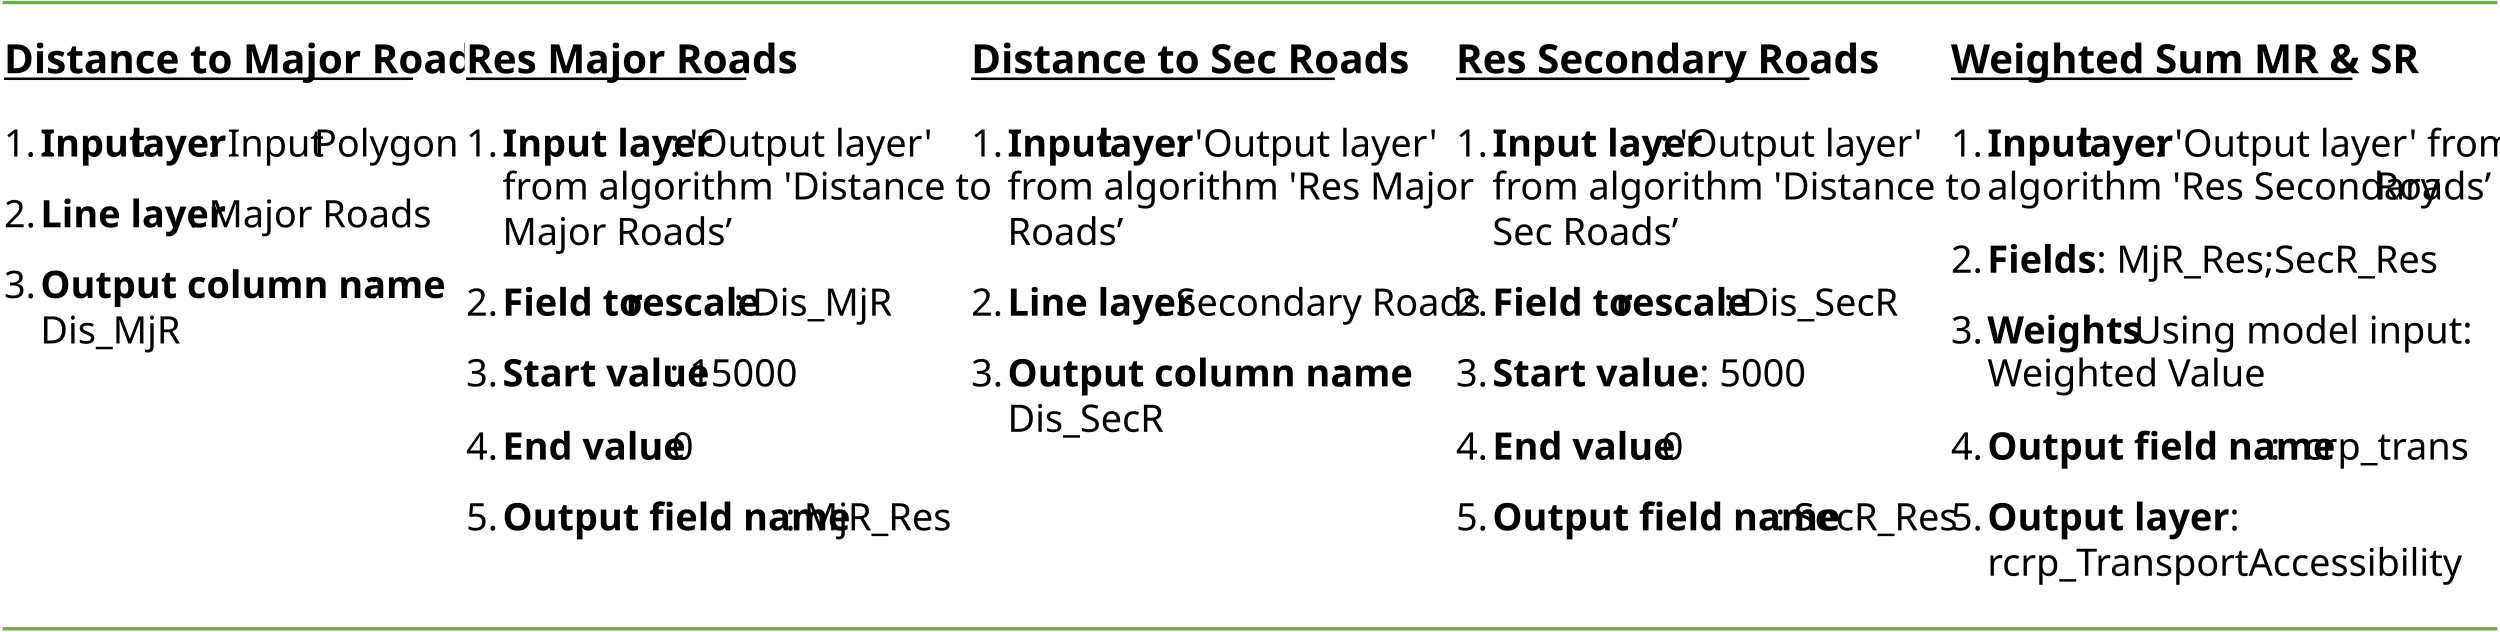
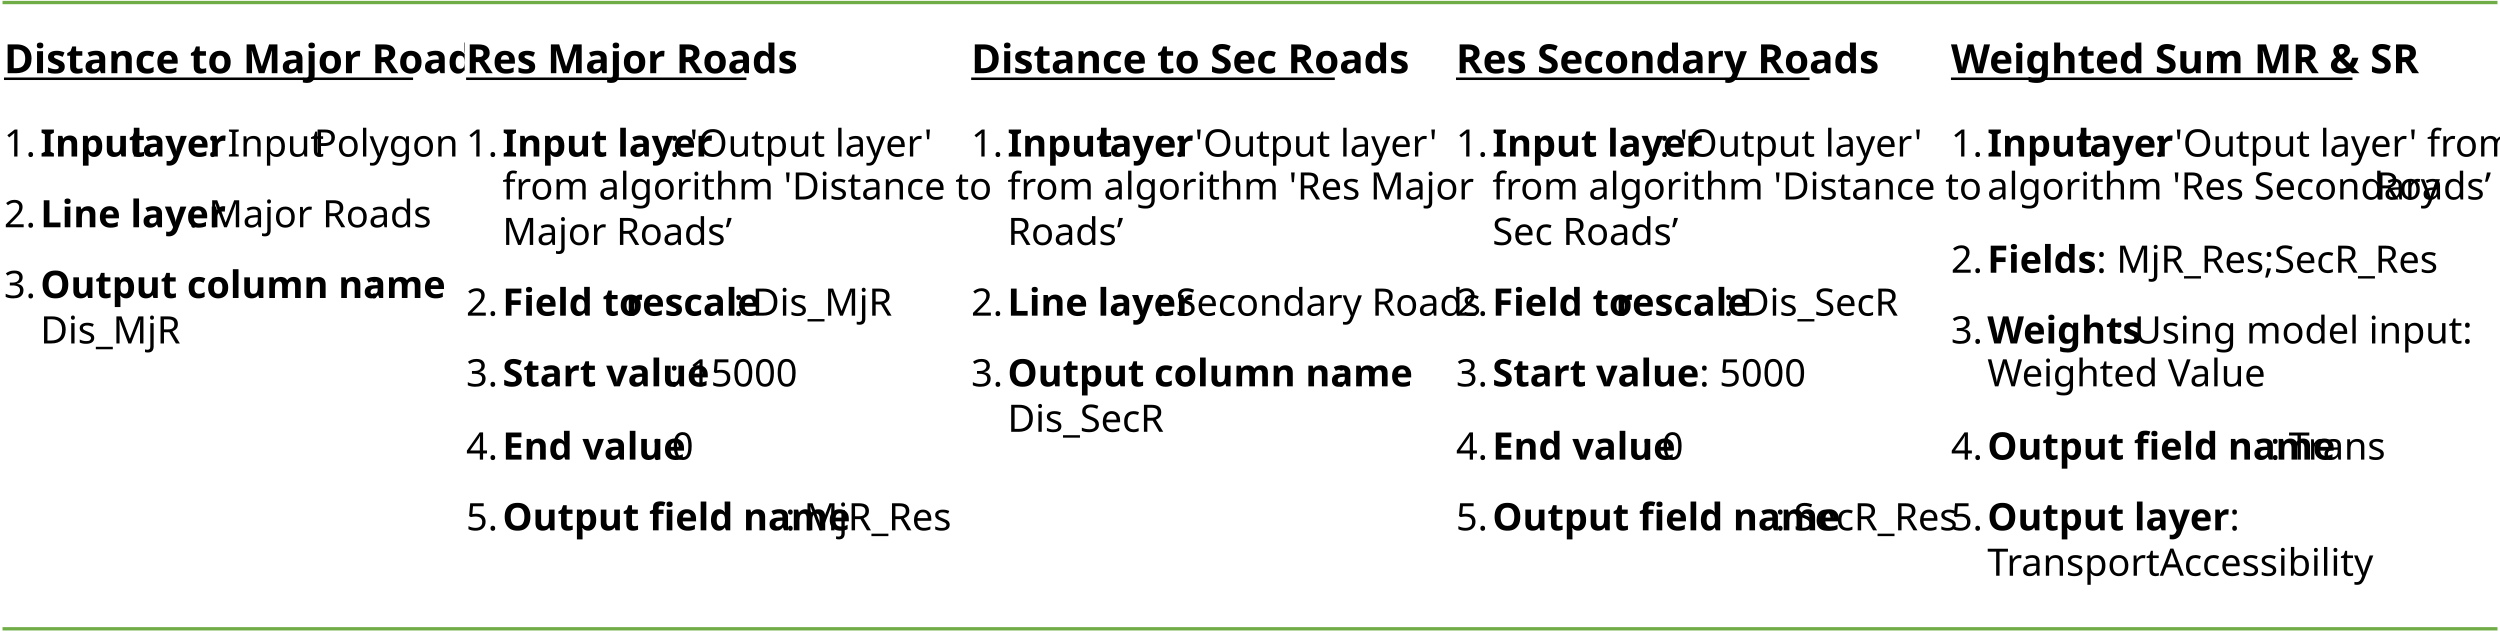
<svg xmlns="http://www.w3.org/2000/svg" width="990" height="250" overflow="hidden">
  <defs>
    <clipPath id="clip0">
      <rect x="39" y="112" width="990" height="250" />
    </clipPath>
    <clipPath id="clip1">
      <rect x="40" y="68" width="183" height="135" />
    </clipPath>
    <clipPath id="clip2">
      <rect x="223" y="68" width="200" height="135" />
    </clipPath>
    <clipPath id="clip3">
      <rect x="423" y="68" width="192" height="135" />
    </clipPath>
    <clipPath id="clip4">
      <rect x="615" y="68" width="196" height="135" />
    </clipPath>
    <clipPath id="clip5">
      <rect x="811" y="68" width="217" height="135" />
    </clipPath>
    <clipPath id="clip6">
      <rect x="40" y="-115" width="183" height="643" />
    </clipPath>
    <clipPath id="clip7">
      <rect x="40" y="-115" width="183" height="643" />
    </clipPath>
    <clipPath id="clip8">
      <rect x="40" y="-115" width="183" height="643" />
    </clipPath>
    <clipPath id="clip9">
      <rect x="223" y="-338" width="200" height="1162" />
    </clipPath>
    <clipPath id="clip10">
      <rect x="223" y="-338" width="200" height="1162" />
    </clipPath>
    <clipPath id="clip11">
      <rect x="223" y="-338" width="200" height="1162" />
    </clipPath>
    <clipPath id="clip12">
      <rect x="223" y="-338" width="200" height="1162" />
    </clipPath>
    <clipPath id="clip13">
      <rect x="223" y="-338" width="200" height="1162" />
    </clipPath>
    <clipPath id="clip14">
      <rect x="423" y="-221" width="192" height="890" />
    </clipPath>
    <clipPath id="clip15">
      <rect x="423" y="-221" width="192" height="890" />
    </clipPath>
    <clipPath id="clip16">
      <rect x="423" y="-221" width="192" height="890" />
    </clipPath>
    <clipPath id="clip17">
      <rect x="615" y="-338" width="196" height="1162" />
    </clipPath>
    <clipPath id="clip18">
      <rect x="615" y="-338" width="196" height="1162" />
    </clipPath>
    <clipPath id="clip19">
      <rect x="615" y="-338" width="196" height="1162" />
    </clipPath>
    <clipPath id="clip20">
      <rect x="615" y="-338" width="196" height="1162" />
    </clipPath>
    <clipPath id="clip21">
      <rect x="615" y="-338" width="196" height="1162" />
    </clipPath>
    <clipPath id="clip22">
      <rect x="811" y="-390" width="217" height="1285" />
    </clipPath>
    <clipPath id="clip23">
      <rect x="811" y="-390" width="217" height="1285" />
    </clipPath>
    <clipPath id="clip24">
      <rect x="811" y="-390" width="217" height="1285" />
    </clipPath>
    <clipPath id="clip25">
      <rect x="811" y="-390" width="217" height="1285" />
    </clipPath>
    <clipPath id="clip26">
      <rect x="811" y="-390" width="217" height="1285" />
    </clipPath>
    <clipPath id="clip27">
      <rect x="811" y="-390" width="217" height="1285" />
    </clipPath>
  </defs>
  <g clip-path="url(#clip0)" transform="translate(-39 -112)">
    <path d="M40 113 1028 113" stroke="#70AD47" stroke-width="1.333" stroke-linejoin="round" stroke-miterlimit="10" fill="none" fill-rule="evenodd" />
    <path d="M40 361 1028 361" stroke="#70AD47" stroke-width="1.333" stroke-linejoin="round" stroke-miterlimit="10" fill="none" fill-rule="evenodd" />
    <g clip-path="url(#clip1)">
      <text font-family="Calibri,Calibri_MSFontService,sans-serif" font-weight="700" font-size="16" transform="translate(40.5794 141)">Distance to Major Roads</text>
    </g>
    <path d="M40.579 142.69 81.079 142.69 121.579 142.69 162.079 142.69 202.579 142.69 202.579 143.69 162.079 143.69 121.579 143.69 81.079 143.69 40.579 143.69Z" fill-rule="evenodd" />
    <g clip-path="url(#clip2)">
      <text font-family="Calibri,Calibri_MSFontService,sans-serif" font-weight="700" font-size="16" transform="translate(223.579 141)">Res Major Roads</text>
    </g>
    <path d="M223.579 142.69 260.579 142.69 297.579 142.69 334.579 142.69 334.579 143.69 297.579 143.69 260.579 143.69 223.579 143.69Z" fill-rule="evenodd" />
    <g clip-path="url(#clip3)">
      <text font-family="Calibri,Calibri_MSFontService,sans-serif" font-weight="700" font-size="16" transform="translate(423.579 141)">Distance to Sec Roads</text>
    </g>
    <path d="M423.579 142.69 459.579 142.69 495.579 142.69 531.579 142.69 567.579 142.69 567.579 143.69 531.579 143.69 495.579 143.69 459.579 143.69 423.579 143.69Z" fill-rule="evenodd" />
    <g clip-path="url(#clip4)">
      <text font-family="Calibri,Calibri_MSFontService,sans-serif" font-weight="700" font-size="16" transform="translate(615.579 141)">Res Secondary Roads</text>
    </g>
    <path d="M615.579 142.69 662.246 142.69 708.913 142.69 755.579 142.69 755.579 143.69 708.913 143.69 662.246 143.69 615.579 143.69Z" fill-rule="evenodd" />
    <g clip-path="url(#clip5)">
      <text font-family="Calibri,Calibri_MSFontService,sans-serif" font-weight="700" font-size="16" transform="translate(811.579 141)">Weighted Sum MR &amp; SR</text>
    </g>
    <path d="M811.579 142.69 864.579 142.69 917.579 142.69 970.579 142.69 970.579 143.69 917.579 143.69 864.579 143.69 811.579 143.69Z" fill-rule="evenodd" />
    <g clip-path="url(#clip6)">
      <text font-family="Calibri,Calibri_MSFontService,sans-serif" font-weight="400" font-size="15" transform="translate(40.5794 174)">1.</text>
    </g>
    <text font-family="Calibri,Calibri_MSFontService,sans-serif" font-weight="400" font-size="15" transform="translate(54.9794 174)">​<tspan font-weight="700" font-size="15" x="0" y="0">Input </tspan>
      <tspan font-weight="700" font-size="15" x="35.833" y="0">layer</tspan>
      <tspan font-size="15" x="66.167" y="0">: Input </tspan>
      <tspan font-size="15" x="108.333" y="0">Polygon</tspan>
    </text>
    <g clip-path="url(#clip7)">
      <text font-family="Calibri,Calibri_MSFontService,sans-serif" font-weight="400" font-size="15" transform="translate(40.5794 202)">2.</text>
    </g>
    <text font-family="Calibri,Calibri_MSFontService,sans-serif" font-weight="400" font-size="15" transform="translate(54.9794 202)">​<tspan font-weight="700" font-size="15" x="0" y="0">Line layer</tspan>
      <tspan font-size="15" x="58.667" y="0">: Major Roads</tspan>
    </text>
    <g clip-path="url(#clip8)">
      <text font-family="Calibri,Calibri_MSFontService,sans-serif" font-weight="400" font-size="15" transform="translate(40.5794 230)">3.</text>
    </g>
    <text font-family="Calibri,Calibri_MSFontService,sans-serif" font-weight="400" font-size="15" transform="translate(54.9794 230)">​<tspan font-weight="700" font-size="15" x="0" y="0">Output column name</tspan>
      <tspan font-size="15" x="130.167" y="0">: </tspan>
      <tspan font-size="15" x="0" y="18">Dis_MjR</tspan>
    </text>
    <g clip-path="url(#clip9)">
      <text font-family="Calibri,Calibri_MSFontService,sans-serif" font-weight="400" font-size="15" transform="translate(223.579 174)">1.</text>
    </g>
    <text font-family="Calibri,Calibri_MSFontService,sans-serif" font-weight="400" font-size="15" transform="translate(237.979 174)">​<tspan font-weight="700" font-size="15" x="0" y="0">​​Input layer</tspan>
      <tspan font-size="15" x="66.167" y="0">: 'Output layer' </tspan>
      <tspan font-size="15" x="0" y="17">from algorithm 'Distance to </tspan>
      <tspan font-size="15" x="0" y="35">Major Roads’</tspan>
    </text>
    <g clip-path="url(#clip10)">
      <text font-family="Calibri,Calibri_MSFontService,sans-serif" font-weight="400" font-size="15" transform="translate(223.579 237)">2.</text>
    </g>
    <text font-family="Calibri,Calibri_MSFontService,sans-serif" font-weight="400" font-size="15" transform="translate(237.979 237)">​<tspan font-weight="700" font-size="15" x="0" y="0">​Field to</tspan>
      <tspan font-weight="700" font-size="15" x="48.833" y="0">rescale</tspan>
      <tspan font-size="15" x="91.5" y="0">:</tspan>
      <tspan font-size="15" x="98.833" y="0">Dis_MjR</tspan>
    </text>
    <g clip-path="url(#clip11)">
      <text font-family="Calibri,Calibri_MSFontService,sans-serif" font-weight="400" font-size="15" transform="translate(223.579 265)">3.</text>
    </g>
    <text font-family="Calibri,Calibri_MSFontService,sans-serif" font-weight="400" font-size="15" transform="translate(237.979 265)">​<tspan font-weight="700" font-size="15" x="0" y="0">​Start value</tspan>
      <tspan font-size="15" x="66" y="0">: 15000</tspan>
    </text>
    <g clip-path="url(#clip12)">
      <text font-family="Calibri,Calibri_MSFontService,sans-serif" font-weight="400" font-size="15" transform="translate(223.579 294)">4.</text>
    </g>
    <text font-family="Calibri,Calibri_MSFontService,sans-serif" font-weight="400" font-size="15" transform="translate(237.979 294)">​<tspan font-weight="700" font-size="15" x="0" y="0">End value</tspan>
      <tspan font-size="15" x="59.167" y="0">: 0</tspan>
    </text>
    <g clip-path="url(#clip13)">
      <text font-family="Calibri,Calibri_MSFontService,sans-serif" font-weight="400" font-size="15" transform="translate(223.579 322)">5.</text>
    </g>
    <text font-family="Calibri,Calibri_MSFontService,sans-serif" font-weight="400" font-size="15" transform="translate(237.979 322)">​<tspan font-weight="700" font-size="15" x="0" y="0">​​Output field name</tspan>
      <tspan font-size="15" x="112" y="0">: </tspan>
      <tspan font-size="15" x="119.333" y="0">MjR_Res</tspan>
    </text>
    <g clip-path="url(#clip14)">
      <text font-family="Calibri,Calibri_MSFontService,sans-serif" font-weight="400" font-size="15" transform="translate(423.579 174)">1.</text>
    </g>
    <text font-family="Calibri,Calibri_MSFontService,sans-serif" font-weight="400" font-size="15" transform="translate(437.979 174)">​<tspan font-weight="700" font-size="15" x="0" y="0">Input </tspan>
      <tspan font-weight="700" font-size="15" x="35.833" y="0">layer</tspan>
      <tspan font-size="15" x="66.167" y="0">: 'Output layer' </tspan>
      <tspan font-size="15" x="0" y="17">from algorithm 'Res Major </tspan>
      <tspan font-size="15" x="0" y="35">Roads’</tspan>
    </text>
    <g clip-path="url(#clip15)">
      <text font-family="Calibri,Calibri_MSFontService,sans-serif" font-weight="400" font-size="15" transform="translate(423.579 237)">2.</text>
    </g>
    <text font-family="Calibri,Calibri_MSFontService,sans-serif" font-weight="400" font-size="15" transform="translate(437.979 237)">​<tspan font-weight="700" font-size="15" x="0" y="0">Line layer</tspan>
      <tspan font-size="15" x="58.667" y="0">: Secondary Roads</tspan>
    </text>
    <g clip-path="url(#clip16)">
      <text font-family="Calibri,Calibri_MSFontService,sans-serif" font-weight="400" font-size="15" transform="translate(423.579 265)">3.</text>
    </g>
    <text font-family="Calibri,Calibri_MSFontService,sans-serif" font-weight="400" font-size="15" transform="translate(437.979 265)">​<tspan font-weight="700" font-size="15" x="0" y="0">Output column name</tspan>
      <tspan font-size="15" x="130.167" y="0">: </tspan>
      <tspan font-size="15" x="0" y="18">Dis_SecR</tspan>
    </text>
    <g clip-path="url(#clip17)">
      <text font-family="Calibri,Calibri_MSFontService,sans-serif" font-weight="400" font-size="15" transform="translate(615.579 174)">1.</text>
    </g>
    <text font-family="Calibri,Calibri_MSFontService,sans-serif" font-weight="400" font-size="15" transform="translate(629.979 174)">​<tspan font-weight="700" font-size="15" x="0" y="0">Input layer</tspan>
      <tspan font-size="15" x="66.167" y="0">: 'Output layer' </tspan>
      <tspan font-size="15" x="0" y="17">from algorithm 'Distance to </tspan>
      <tspan font-size="15" x="0" y="35">Sec Roads’</tspan>
    </text>
    <g clip-path="url(#clip18)">
      <text font-family="Calibri,Calibri_MSFontService,sans-serif" font-weight="400" font-size="15" transform="translate(615.579 237)">2.</text>
    </g>
    <text font-family="Calibri,Calibri_MSFontService,sans-serif" font-weight="400" font-size="15" transform="translate(629.979 237)">​<tspan font-weight="700" font-size="15" x="0" y="0">​Field to</tspan>
      <tspan font-weight="700" font-size="15" x="48.833" y="0">rescale</tspan>
      <tspan font-size="15" x="91.5" y="0">:</tspan>
      <tspan font-size="15" x="98.833" y="0">Dis_SecR</tspan>
    </text>
    <g clip-path="url(#clip19)">
      <text font-family="Calibri,Calibri_MSFontService,sans-serif" font-weight="400" font-size="15" transform="translate(615.579 265)">3.</text>
    </g>
    <text font-family="Calibri,Calibri_MSFontService,sans-serif" font-weight="400" font-size="15" transform="translate(629.979 265)">​<tspan font-weight="700" font-size="15" x="0" y="0">​Start value</tspan>: 5000</text>
    <g clip-path="url(#clip20)">
      <text font-family="Calibri,Calibri_MSFontService,sans-serif" font-weight="400" font-size="15" transform="translate(615.579 294)">4.</text>
    </g>
    <text font-family="Calibri,Calibri_MSFontService,sans-serif" font-weight="400" font-size="15" transform="translate(629.979 294)">​<tspan font-weight="700" font-size="15" x="0" y="0">End value</tspan>
      <tspan font-size="15" x="59.167" y="0">: 0</tspan>
    </text>
    <g clip-path="url(#clip21)">
      <text font-family="Calibri,Calibri_MSFontService,sans-serif" font-weight="400" font-size="15" transform="translate(615.579 322)">5.</text>
    </g>
    <text font-family="Calibri,Calibri_MSFontService,sans-serif" font-weight="400" font-size="15" transform="translate(629.979 322)">​<tspan font-weight="700" font-size="15" x="0" y="0">​​Output field name</tspan>
      <tspan font-size="15" x="112" y="0">: </tspan>
      <tspan font-size="15" x="119.333" y="0">SecR_Res</tspan>
    </text>
    <g clip-path="url(#clip22)">
      <text font-family="Calibri,Calibri_MSFontService,sans-serif" font-weight="400" font-size="15" transform="translate(811.579 174)">1.</text>
    </g>
    <text font-family="Calibri,Calibri_MSFontService,sans-serif" font-weight="400" font-size="15" transform="translate(825.979 174)">​<tspan font-weight="700" font-size="15" x="0" y="0">Input </tspan>
      <tspan font-weight="700" font-size="15" x="35.833" y="0">layer</tspan>
      <tspan font-size="15" x="66.167" y="0">: 'Output layer' from </tspan>
      <tspan font-size="15" x="0" y="17">algorithm 'Res Secondary </tspan>
    </text>
    <g clip-path="url(#clip23)">
      <text font-family="Calibri,Calibri_MSFontService,sans-serif" font-weight="400" font-size="15" transform="translate(979.646 191)">Roads’</text>
    </g>
    <g clip-path="url(#clip24)">
      <text font-family="Calibri,Calibri_MSFontService,sans-serif" font-weight="400" font-size="15" transform="translate(811.579 220)">2.</text>
    </g>
    <text font-family="Calibri,Calibri_MSFontService,sans-serif" font-weight="400" font-size="15" transform="translate(825.979 220)">​<tspan font-weight="700" font-size="15" x="0" y="0">Fields</tspan>: MjR_Res;SecR_Res</text>
    <g clip-path="url(#clip25)">
      <text font-family="Calibri,Calibri_MSFontService,sans-serif" font-weight="400" font-size="15" transform="translate(811.579 248)">3.</text>
    </g>
    <text font-family="Calibri,Calibri_MSFontService,sans-serif" font-weight="400" font-size="15" transform="translate(825.979 248)">​<tspan font-weight="700" font-size="15" x="0" y="0">Weights</tspan>
      <tspan font-size="15" x="50.167" y="0">: Using model input: </tspan>
      <tspan font-size="15" x="0" y="17">Weighted Value</tspan>
    </text>
    <g clip-path="url(#clip26)">
      <text font-family="Calibri,Calibri_MSFontService,sans-serif" font-weight="400" font-size="15" transform="translate(811.579 294)">4.</text>
    </g>
    <text font-family="Calibri,Calibri_MSFontService,sans-serif" font-weight="400" font-size="15" transform="translate(825.979 294)">​<tspan font-weight="700" font-size="15" x="0" y="0">Output field name</tspan>
      <tspan font-size="15" x="112" y="0">: </tspan>
-       <tspan font-size="15" x="119.333" y="0">rcrp_trans</tspan>
+       <tspan font-size="15" x="119.333" y="0">Trans</tspan>
    </text>
    <g clip-path="url(#clip27)">
      <text font-family="Calibri,Calibri_MSFontService,sans-serif" font-weight="400" font-size="15" transform="translate(811.579 322)">5.</text>
    </g>
-     <text font-family="Calibri,Calibri_MSFontService,sans-serif" font-weight="400" font-size="15" transform="translate(825.979 322)">​<tspan font-weight="700" font-size="15" x="0" y="0">Output layer</tspan>: <tspan font-size="15" x="0" y="18">rcrp_TransportAccessibility</tspan>
+     <text font-family="Calibri,Calibri_MSFontService,sans-serif" font-weight="400" font-size="15" transform="translate(825.979 322)">​<tspan font-weight="700" font-size="15" x="0" y="0">Output layer</tspan>: <tspan font-size="15" x="0" y="18">TransportAccessibility</tspan>
    </text>
  </g>
</svg>
